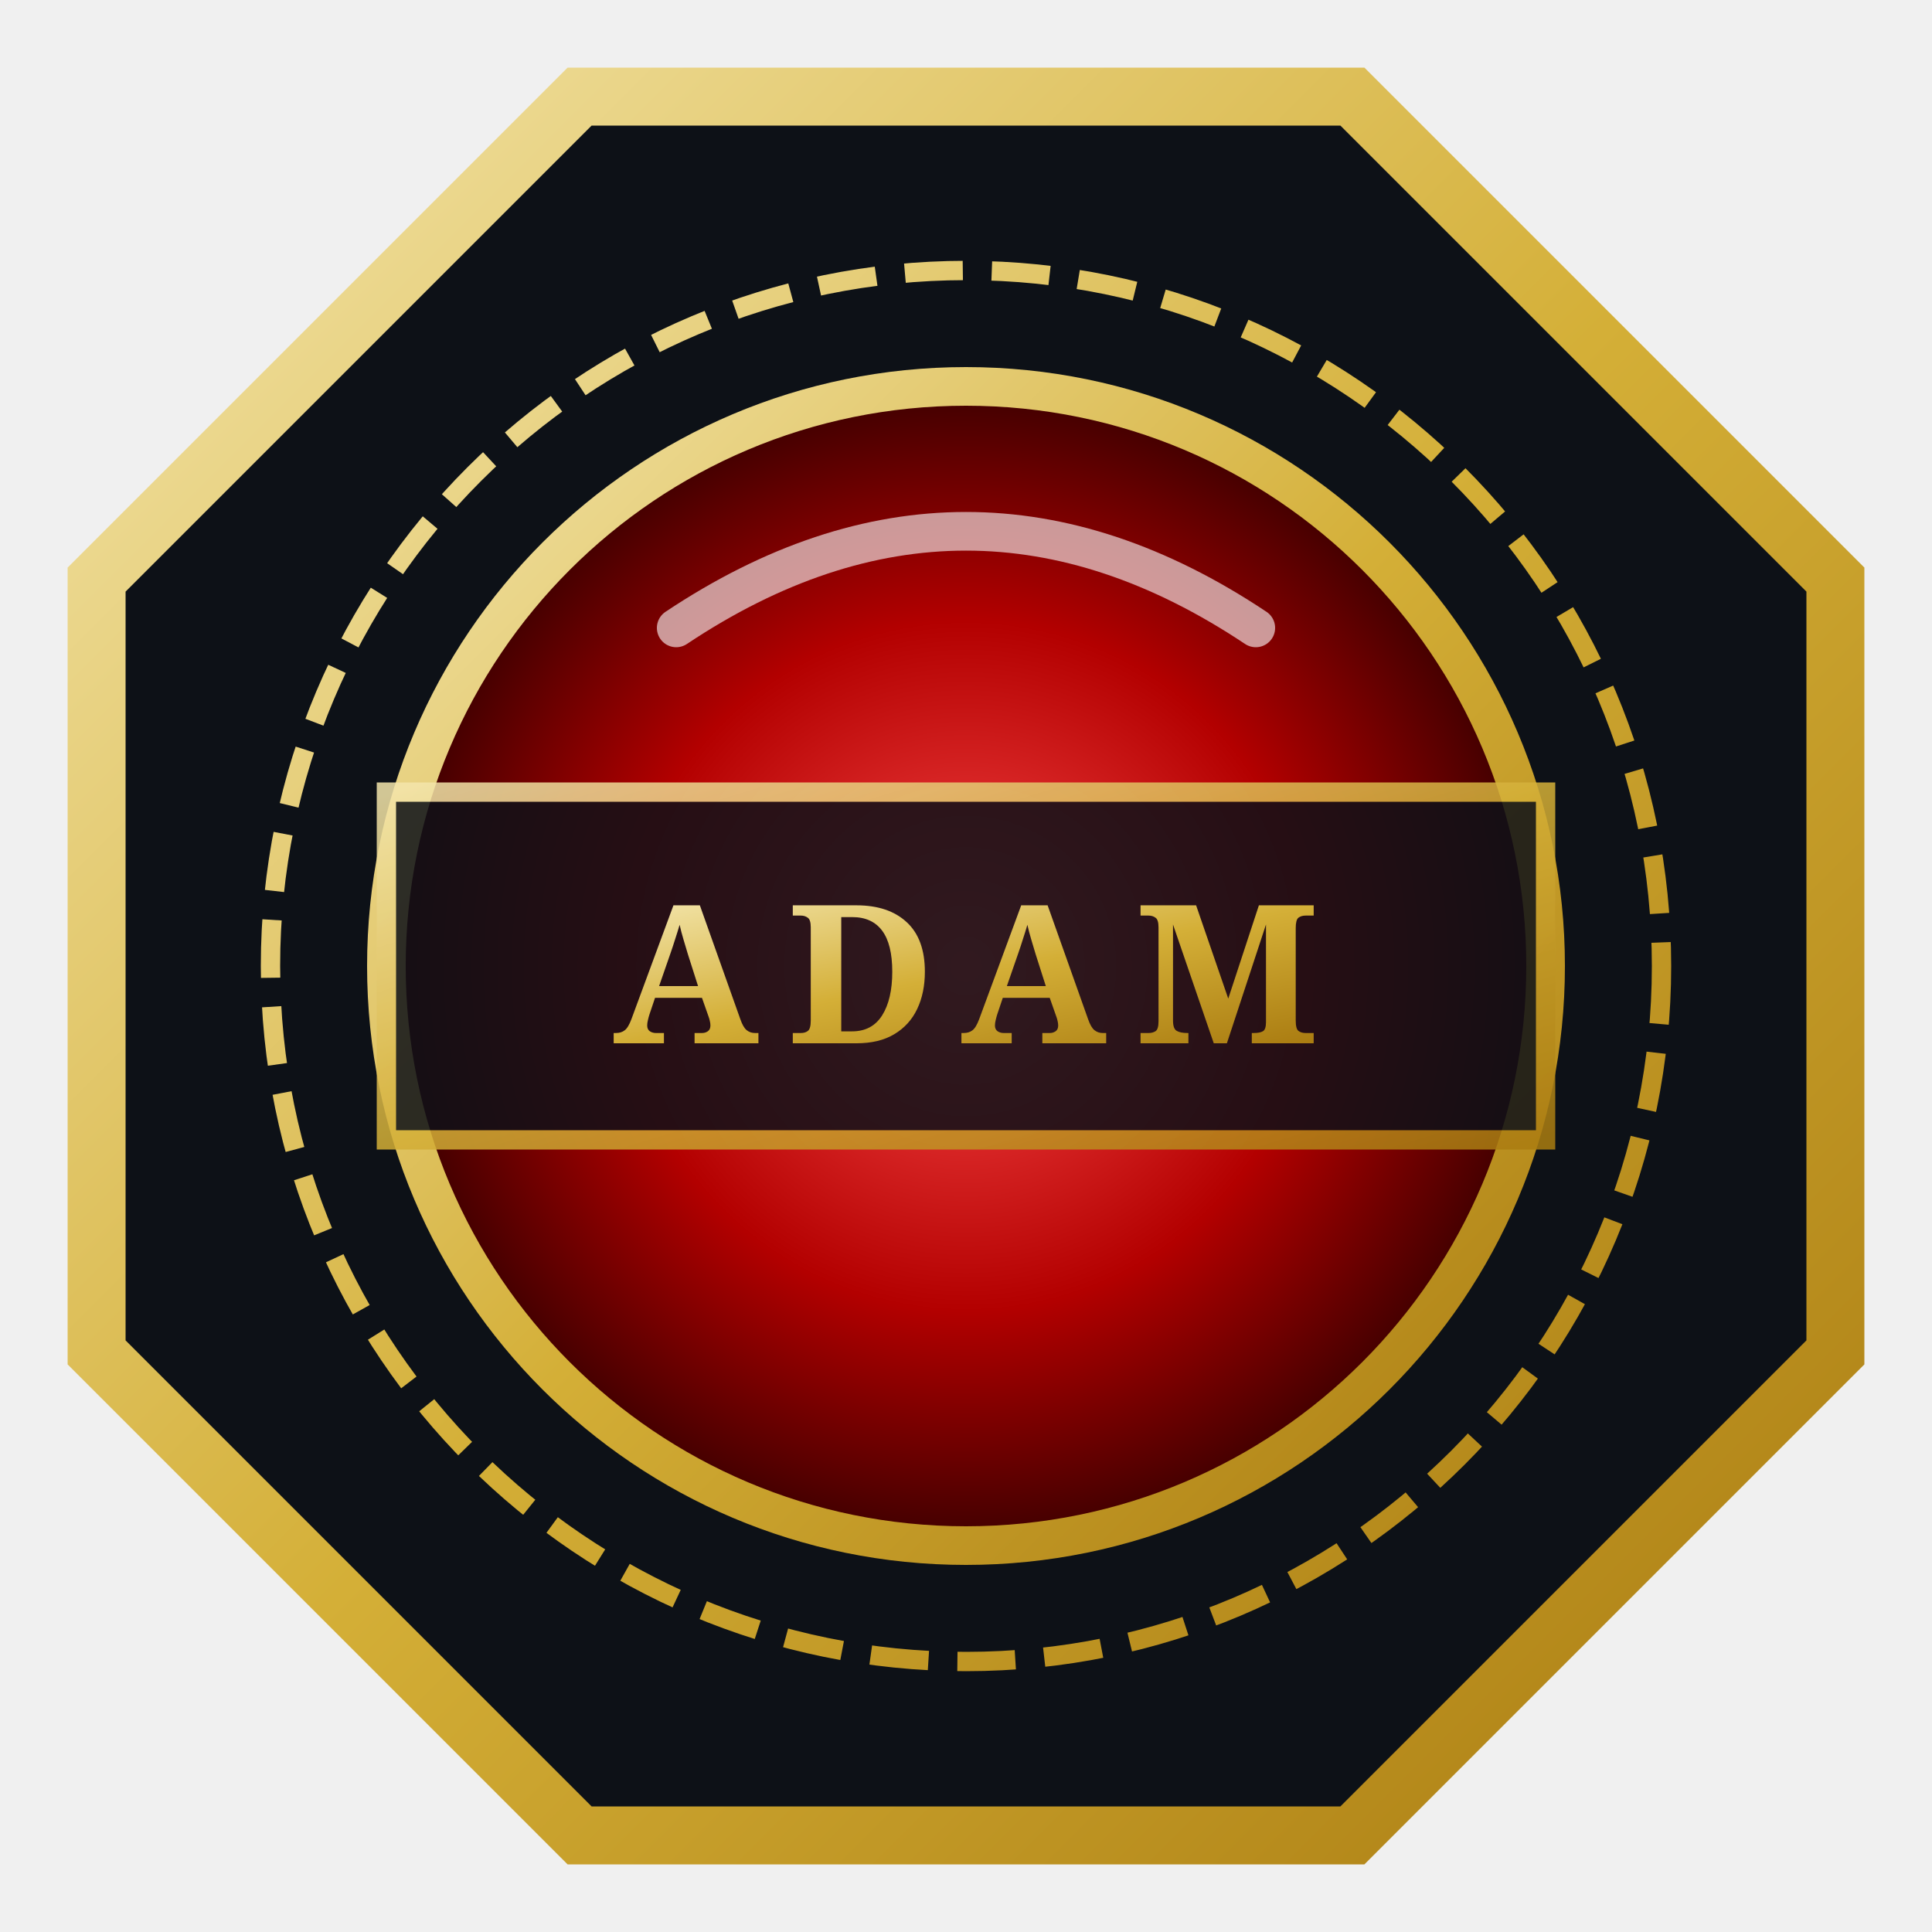
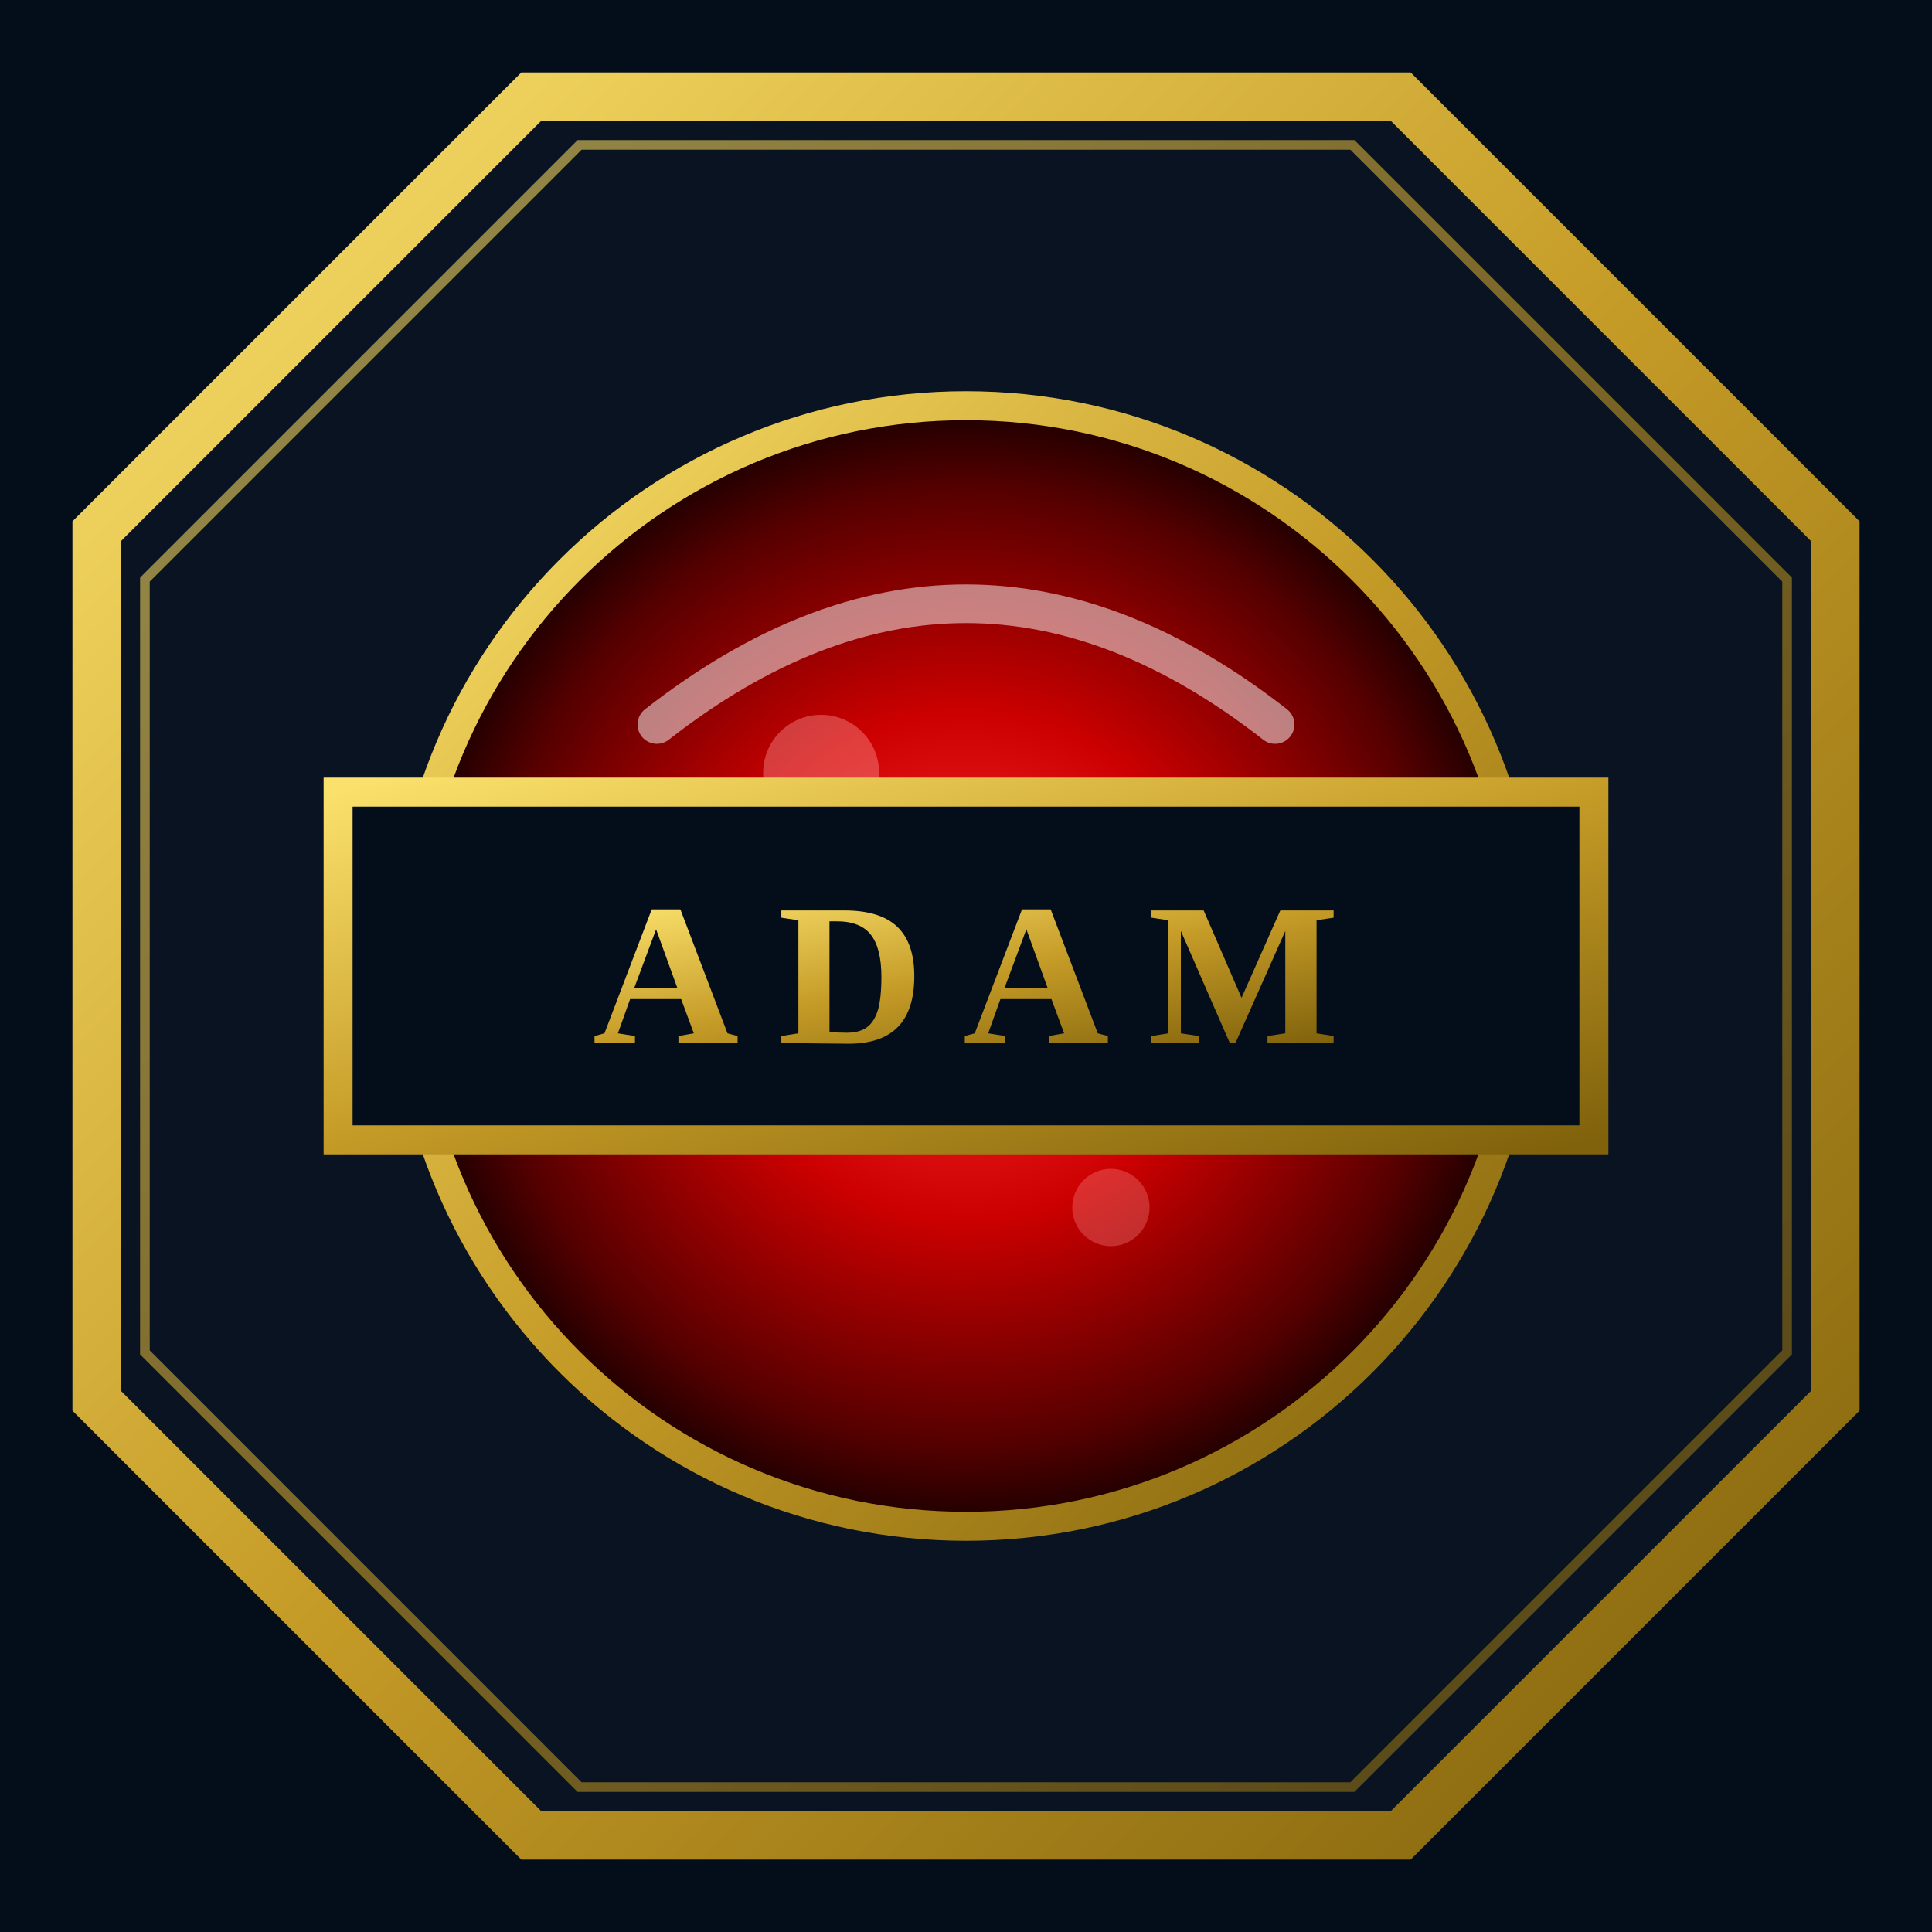
<svg xmlns="http://www.w3.org/2000/svg" viewBox="0 0 200 200" width="200" height="200">
  <defs>
-     <linearGradient id="gold" x1="0%" y1="0%" x2="100%" y2="100%">
-       <stop offset="0%" stop-color="#f3e5ab" />
-       <stop offset="50%" stop-color="#d4af37" />
-       <stop offset="100%" stop-color="#aa7c11" />
+     <linearGradient id="brass" x1="0%" y1="0%" x2="100%" y2="100%">
+       <stop offset="0%" stop-color="#fae16c" />
+       <stop offset="50%" stop-color="#c59b27" />
+       <stop offset="100%" stop-color="#80620c" />
    </linearGradient>
    <radialGradient id="adamGlow" cx="50%" cy="50%" r="50%">
-       <stop offset="0%" stop-color="#ff4d4d" />
-       <stop offset="60%" stop-color="#b30000" />
-       <stop offset="100%" stop-color="#400000" />
+       <stop offset="0%" stop-color="#ff3333" />
+       <stop offset="45%" stop-color="#cc0000" />
+       <stop offset="85%" stop-color="#550000" />
+       <stop offset="100%" stop-color="#1a0000" />
    </radialGradient>
  </defs>
-   <polygon points="60,10 140,10 190,60 190,140 140,190 60,190 10,140 10,60" fill="#0d1117" stroke="url(#gold)" stroke-width="6" />
-   <circle cx="100" cy="100" r="72" fill="none" stroke="url(#gold)" stroke-width="2" stroke-dasharray="6,3" />
-   <circle cx="100" cy="100" r="60" fill="url(#adamGlow)" stroke="url(#gold)" stroke-width="4" />
-   <path d="M 70 65 Q 100 45 130 65" fill="none" stroke="#ffffff" stroke-width="4" stroke-linecap="round" opacity="0.6" />
-   <rect x="40" y="82" width="120" height="36" fill="#0d1117" opacity="0.85" stroke="url(#gold)" stroke-width="2" />
-   <text x="100" y="108" font-size="20" text-anchor="middle" fill="url(#gold)" font-family="serif" font-weight="bold" letter-spacing="3">ADAM</text>
+   <rect width="200" height="200" fill="#040d1a" />
+   <polygon points="55,10 145,10 190,55 190,145 145,190 55,190 10,145 10,55" fill="#091322" stroke="url(#brass)" stroke-width="5" />
+   <polygon points="60,15 140,15 185,60 185,140 140,185 60,185 15,140 15,60" fill="none" stroke="url(#brass)" stroke-width="1" opacity="0.6" />
+   <circle cx="100" cy="100" r="58" fill="url(#adamGlow)" stroke="url(#brass)" stroke-width="3" />
+   <circle cx="85" cy="80" r="6" fill="#ff9999" opacity="0.4" />
+   <circle cx="115" cy="125" r="4" fill="#ff9999" opacity="0.3" />
+   <path d="M 68 75 Q 100 50 132 75" fill="none" stroke="#ffffff" stroke-width="4" stroke-linecap="round" opacity="0.5" />
+   <rect x="35" y="82" width="130" height="36" fill="#040d1a" stroke="url(#brass)" stroke-width="3" />
+   <text x="100" y="108" font-size="21" text-anchor="middle" fill="url(#brass)" font-family="Times New Roman, serif" font-weight="bold" letter-spacing="4">ADAM</text>
</svg>
